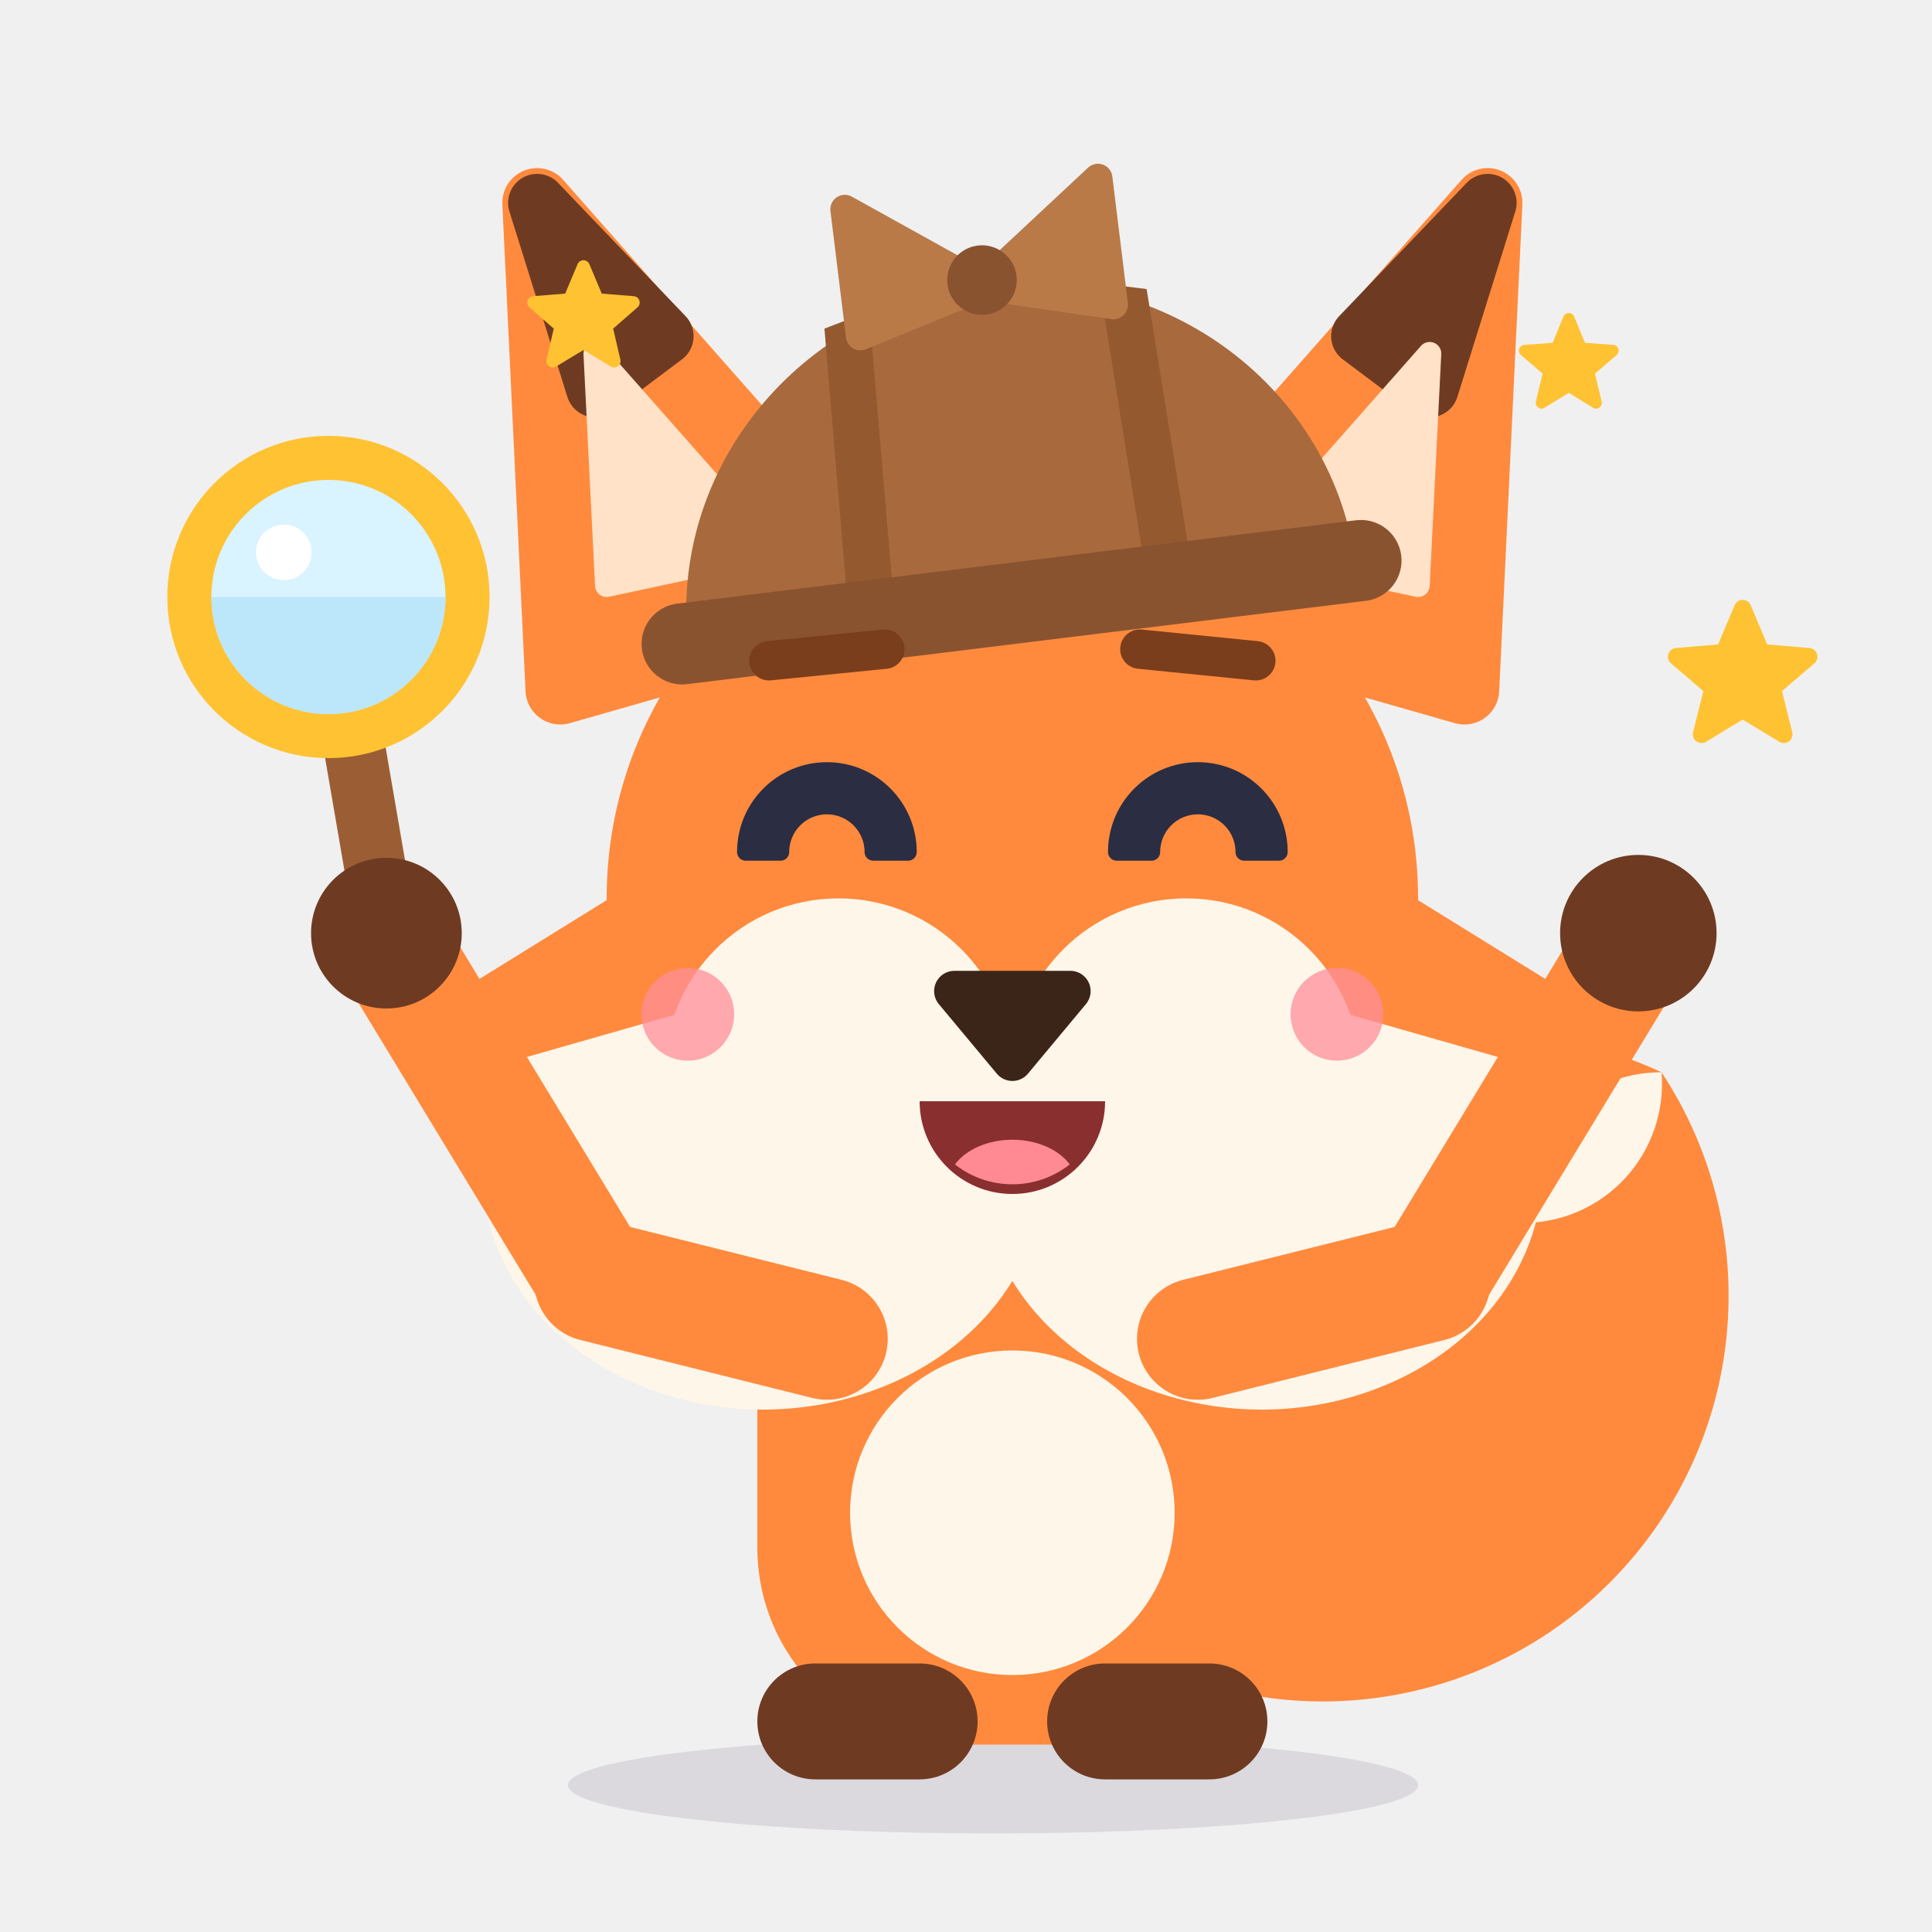
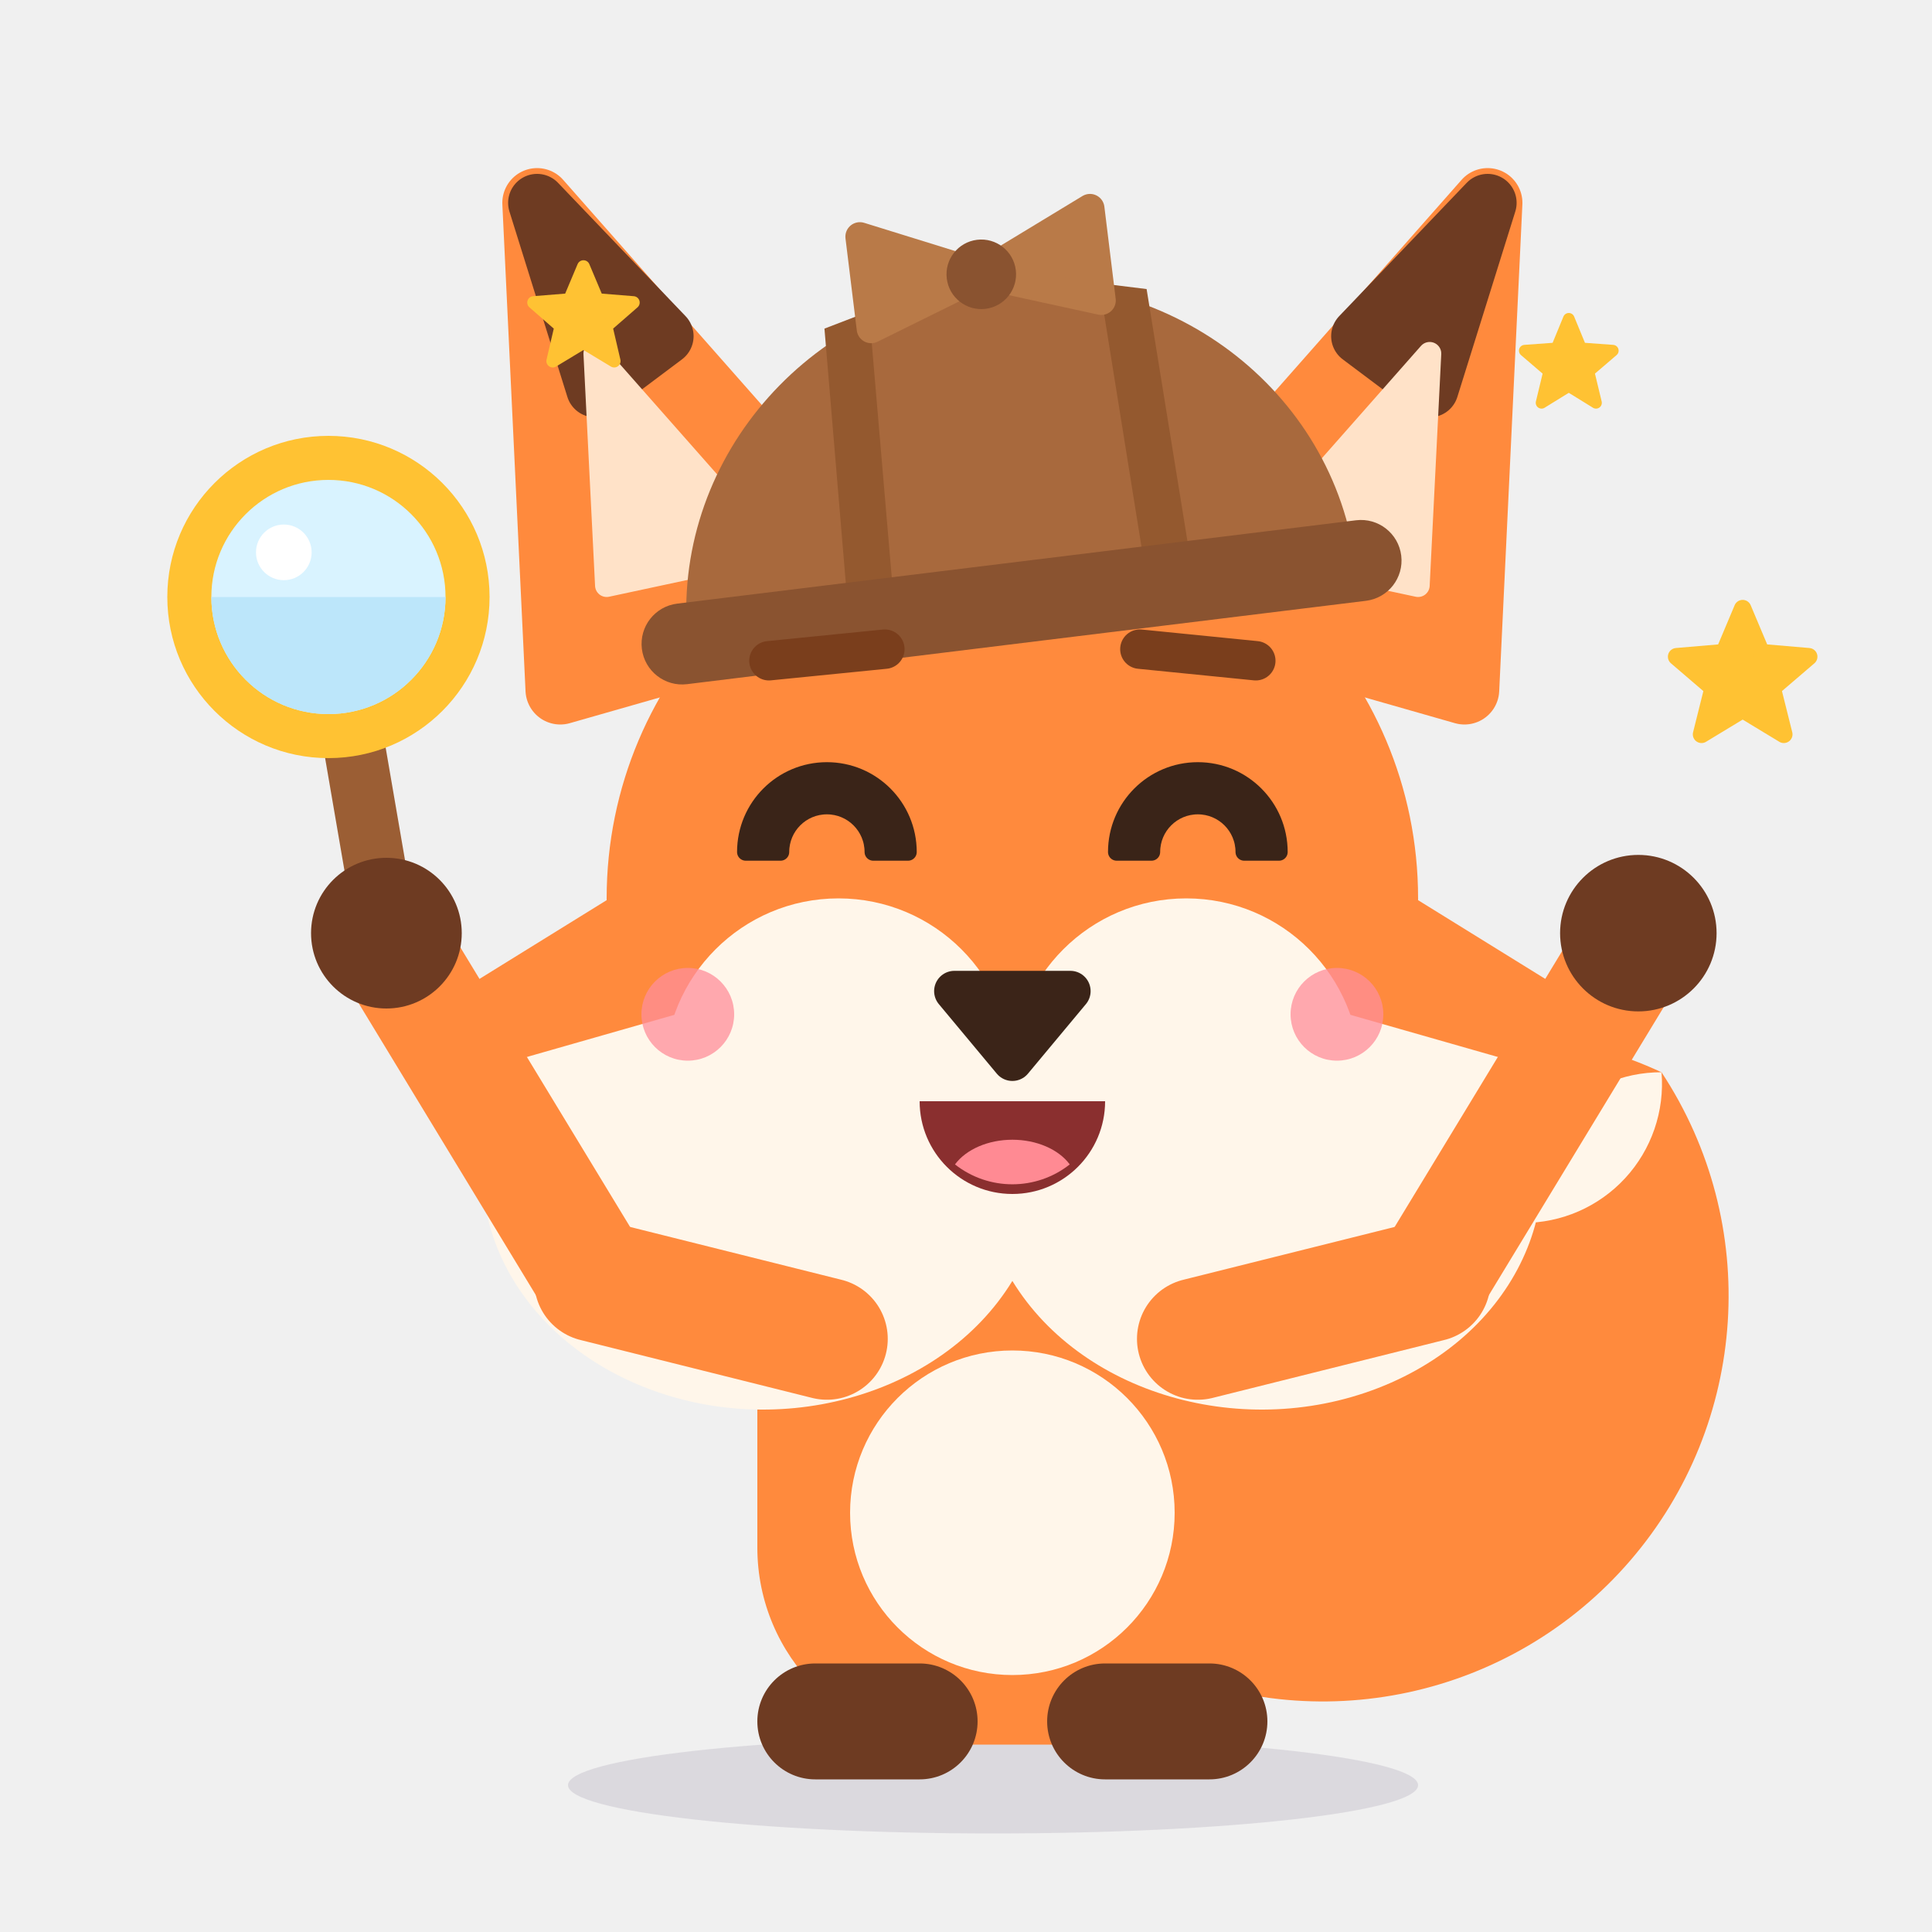
<svg xmlns="http://www.w3.org/2000/svg" width="200" height="200" viewBox="0 0 200 200">
  <ellipse cx="102.8" cy="184.8" rx="44" ry="5" fill="#5A4A70" opacity=".14" />
  <g transform="translate(104.8 114.6) scale(0.6)">
    <path d="M24,96 A70,70 0 0 1 112,-6 A70,70 0 0 1 24,96Z" fill="#FF8A3D" />
    <path d="M88,20 A24,24 0 0 1 112,-6 A24,24 0 0 1 88,20Z" fill="#FFF6EA" />
    <rect x="-44" y="14" width="88" height="96" rx="34" fill="#FF8A3D" />
    <circle cx="0" cy="70" r="28" fill="#FFF6EA" />
    <rect x="-44" y="96" width="38" height="20" rx="10" fill="#6E3B22" />
    <rect x="6" y="96" width="38" height="20" rx="10" fill="#6E3B22" />
    <path d="M-22,-88 L-82,-156 L-78,-72Z" fill="#FF8A3D" stroke="#FF8A3D" stroke-width="12" stroke-linejoin="round" />
    <path d="M-82,-156 L-72,-124 L-60,-133Z" fill="#6E3B22" stroke="#6E3B22" stroke-width="10" stroke-linejoin="round" />
    <path d="M-42,-96 L-72,-130 L-70,-90Z" fill="#FFE2C8" stroke="#FFE2C8" stroke-width="4" stroke-linejoin="round" />
    <path d="M-60,-36 L-102,-10 L-58,18Z" fill="#FF8A3D" stroke="#FF8A3D" stroke-width="10" stroke-linejoin="round" />
    <path d="M22,-88 L82,-156 L78,-72Z" fill="#FF8A3D" stroke="#FF8A3D" stroke-width="12" stroke-linejoin="round" />
    <path d="M82,-156 L72,-124 L60,-133Z" fill="#6E3B22" stroke="#6E3B22" stroke-width="10" stroke-linejoin="round" />
    <path d="M42,-96 L72,-130 L70,-90Z" fill="#FFE2C8" stroke="#FFE2C8" stroke-width="4" stroke-linejoin="round" />
    <path d="M60,-36 L102,-10 L58,18Z" fill="#FF8A3D" stroke="#FF8A3D" stroke-width="10" stroke-linejoin="round" />
    <circle cx="0" cy="-36" r="70" fill="#FF8A3D" />
    <path d="M-86,-8 A40,34 0 0 0 0,30 A40,34 0 0 0 86,-8 L58,-16 A34,30 0 0 1 0,-14 A34,30 0 0 1 -58,-16Z" fill="#FFF6EA" />
    <circle cx="-30" cy="-6" r="30" fill="#FFF6EA" />
    <circle cx="30" cy="-6" r="30" fill="#FFF6EA" />
    <g transform="rotate(-7 0 -100)">
      <path d="M-58,-86 A58,56 0 0 1 58,-86Z" fill="#A8693D" />
      <path d="M-28,-138 L-30,-86 L-22,-86 L-20,-140Z" fill="#94592F" />
      <path d="M28,-138 L30,-86 L22,-86 L20,-140Z" fill="#94592F" />
      <rect x="-66" y="-94" width="132" height="14" rx="7" fill="#8A5330" />
-       <path d="M0,-142 L-22,-158 L-22,-136Z" fill="#B97A48" stroke="#B97A48" stroke-width="5" stroke-linejoin="round" />
-       <path d="M0,-142 L22,-158 L22,-136Z" fill="#B97A48" stroke="#B97A48" stroke-width="5" stroke-linejoin="round" />
-       <circle cx="0" cy="-143" r="6" fill="#8A5330" />
+       <path d="M0,-144 L-20,-153 L-20,-137Z" fill="#B97A48" stroke="#B97A48" stroke-width="5" stroke-linejoin="round" />
+       <path d="M0,-144 L20,-153 L20,-137Z" fill="#B97A48" stroke="#B97A48" stroke-width="5" stroke-linejoin="round" />
+       <circle cx="0" cy="-144" r="6" fill="#8A5330" />
    </g>
-     <path d="M-46,-44 A14,14 0 0 1 -18,-44 L-24,-44 A8,8 0 0 0 -40,-44Z" fill="#2B2D42" stroke="#2B2D42" stroke-width="3" stroke-linejoin="round" />
-     <path d="M18,-44 A14,14 0 0 1 46,-44 L40,-44 A8,8 0 0 0 24,-44Z" fill="#2B2D42" stroke="#2B2D42" stroke-width="3" stroke-linejoin="round" />
+     <path d="M-46,-44 A14,14 0 0 1 -18,-44 L-24,-44 A8,8 0 0 0 -40,-44Z" fill="#3A2418" stroke="#3A2418" stroke-width="3" stroke-linejoin="round" />
+     <path d="M18,-44 A14,14 0 0 1 46,-44 L40,-44 A8,8 0 0 0 24,-44Z" fill="#3A2418" stroke="#3A2418" stroke-width="3" stroke-linejoin="round" />
    <path d="M-42,-77 L-22,-79" fill="none" stroke="#7A3E1C" stroke-width="6.8" stroke-linecap="round" />
    <path d="M22,-79 L42,-77" fill="none" stroke="#7A3E1C" stroke-width="6.8" stroke-linecap="round" />
    <circle cx="-56" cy="-16" r="8" fill="#FF8E9A" opacity=".75" />
    <circle cx="56" cy="-16" r="8" fill="#FF8E9A" opacity=".75" />
    <path d="M-16,-1 A16,16 0 0 0 16,-1Z" fill="#8A2F2F" />
    <path d="M-9.9,9.9 A11.2,8.0 0 0 1 9.9,9.9 A16,16 0 0 1 -9.9,9.9Z" fill="#FF8A93" />
    <path d="M-10,-20 L10,-20 L0,-8Z" fill="#3B2418" stroke="#3B2418" stroke-width="7" stroke-linejoin="round" />
    <path d="M-32,40 L-72,30" fill="none" stroke="#FF8A3D" stroke-width="21" stroke-linecap="round" />
    <path d="M-72,30 L-106,-26" fill="none" stroke="#FF8A3D" stroke-width="20" stroke-linecap="round" />
    <path d="M-113.9,-64.3 L-108,-30" fill="none" stroke="#9B5E34" stroke-width="10.6" stroke-linecap="round" />
    <circle cx="-118" cy="-88" r="27.8" fill="#FFC233" />
    <circle cx="-118" cy="-88" r="20.2" fill="#D9F3FF" />
    <path d="M-138.2,-88 A20.2,20.2 0 0 0 -97.8,-88Z" fill="#BCE6FA" />
    <circle cx="-125.7" cy="-95.7" r="4.8" fill="#FFFFFF" />
    <circle cx="-108" cy="-30" r="13" fill="#6E3B22" />
    <path d="M32,40 L72,30" fill="none" stroke="#FF8A3D" stroke-width="21" stroke-linecap="round" />
    <path d="M72,30 L106,-26" fill="none" stroke="#FF8A3D" stroke-width="20" stroke-linecap="round" />
    <circle cx="108" cy="-30" r="13.5" fill="#6E3B22" />
    <path d="M126,-86 L129.2,-78.4 L137.4,-77.7 L131.1,-72.3 L133.1,-64.3 L126,-68.6 L118.9,-64.3 L120.9,-72.3 L114.6,-77.7 L122.8,-78.4Z" fill="#FFC233" stroke="#FFC233" stroke-width="3" stroke-linejoin="round" />
    <path d="M-74,-145 L-71.6,-139.3 L-65.4,-138.8 L-70.1,-134.7 L-68.7,-128.7 L-74,-131.9 L-79.3,-128.7 L-77.9,-134.7 L-82.6,-138.8 L-76.4,-139.3Z" fill="#FFC233" stroke="#FFC233" stroke-width="2.2" stroke-linejoin="round" />
    <path d="M96,-136 L98.1,-130.9 L103.6,-130.5 L99.4,-126.9 L100.7,-121.5 L96,-124.4 L91.3,-121.5 L92.6,-126.9 L88.4,-130.5 L93.9,-130.9Z" fill="#FFC233" stroke="#FFC233" stroke-width="2" stroke-linejoin="round" />
  </g>
</svg>
